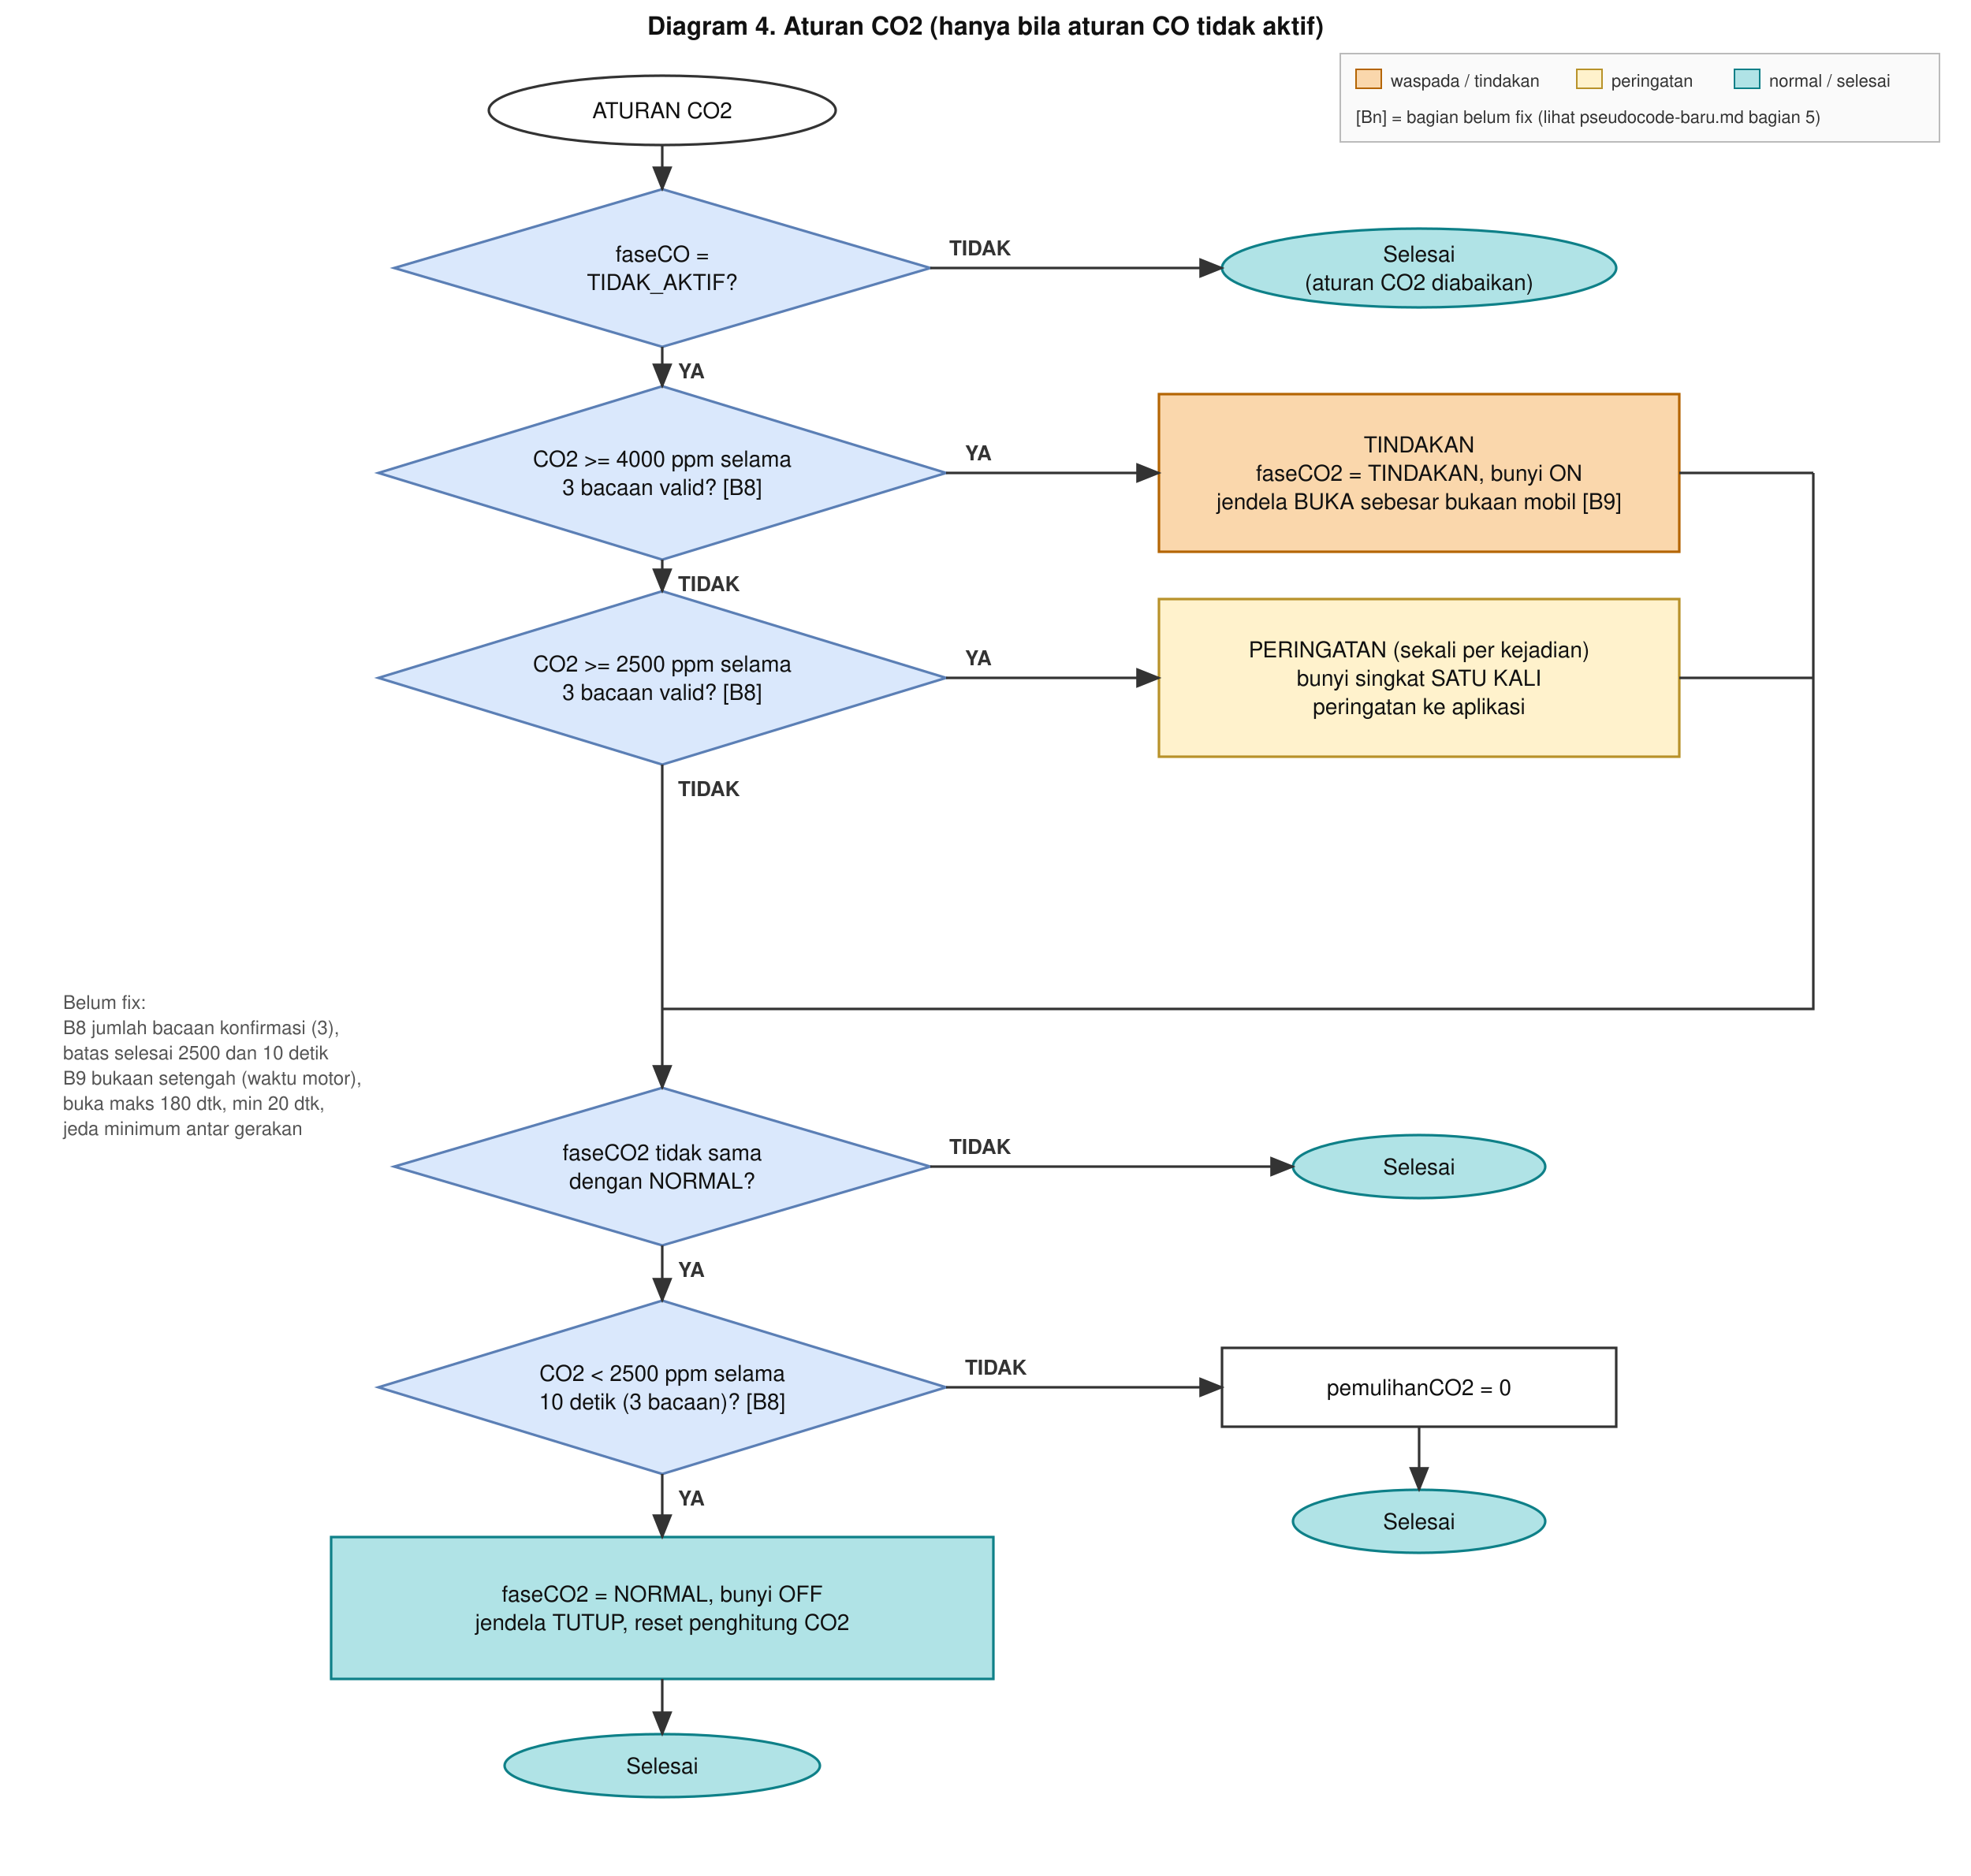
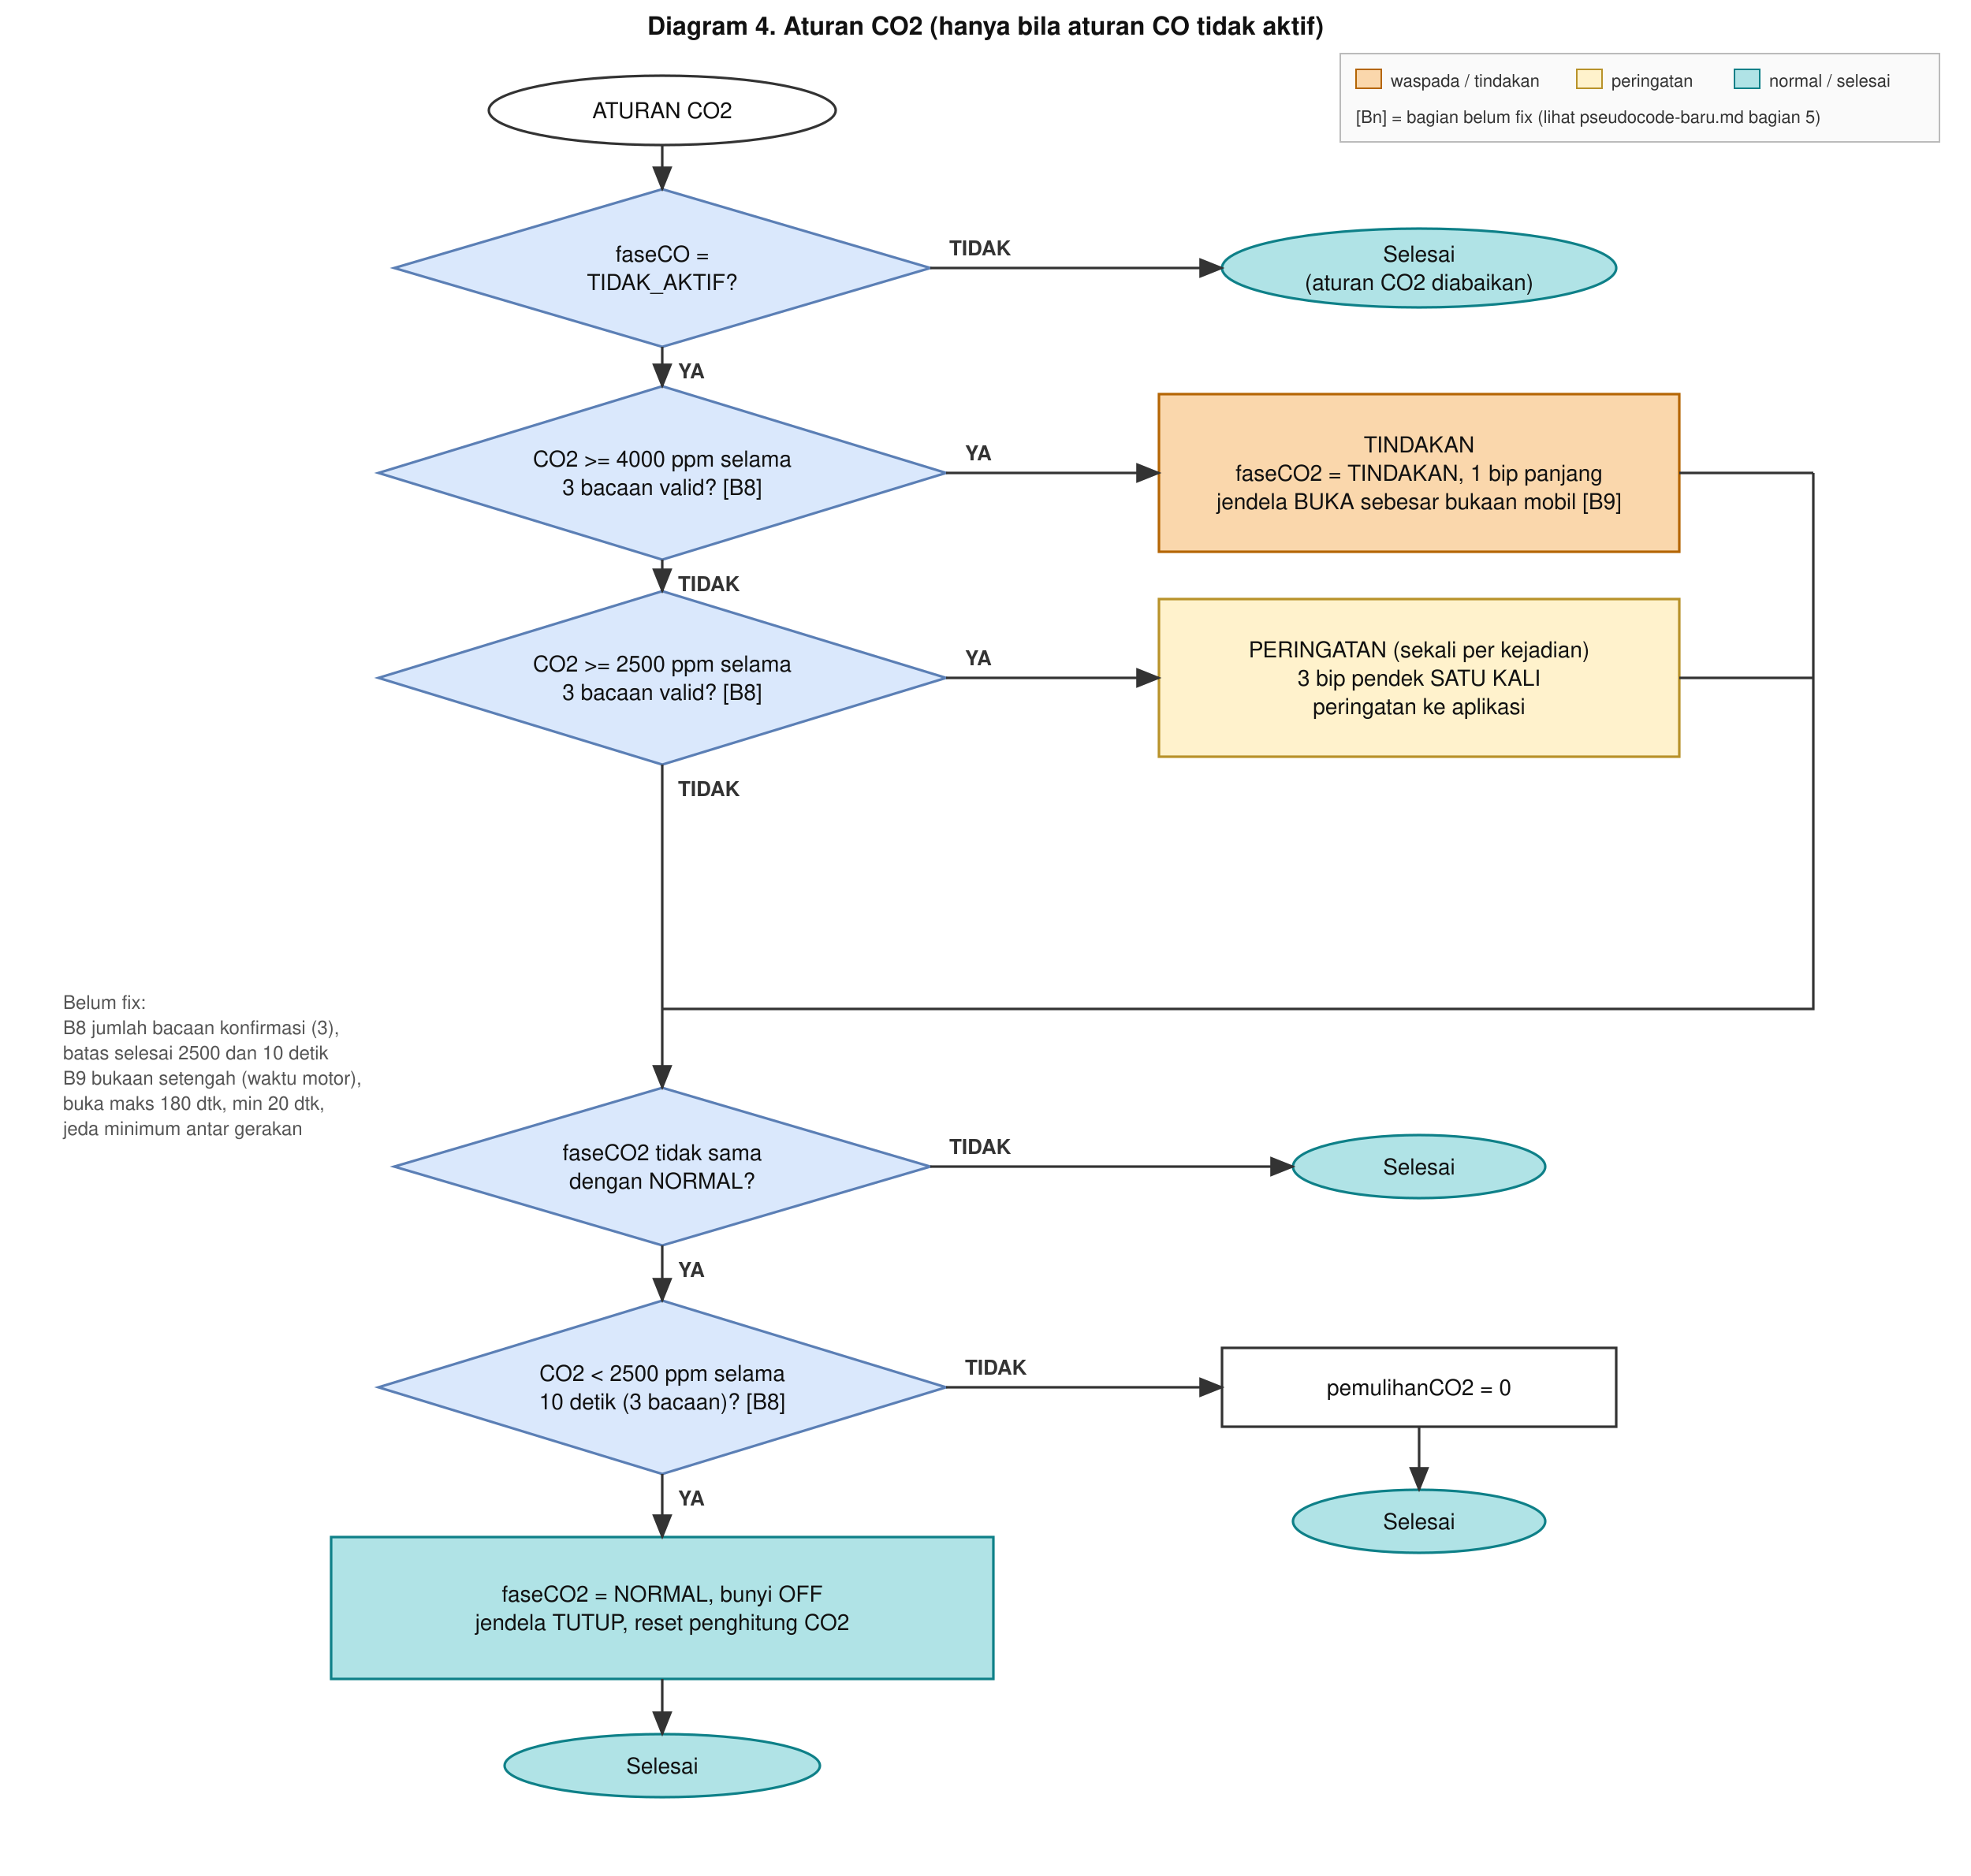
<svg xmlns="http://www.w3.org/2000/svg" width="1250" height="1190" viewBox="0 0 1250 1190">
  <defs>
    <marker id="panah" markerWidth="10" markerHeight="8" refX="9" refY="4" orient="auto">
      <polygon points="0,0 10,4 0,8" fill="#333" />
    </marker>
  </defs>
  <rect width="100%" height="100%" fill="#ffffff" />
  <text x="625.0" y="22" text-anchor="middle" font-family="Helvetica, Arial, sans-serif" font-size="16" font-weight="bold" fill="#111">Diagram 4. Aturan CO2 (hanya bila aturan CO tidak aktif)</text>
  <ellipse cx="420" cy="70" rx="110.0" ry="22.0" fill="#ffffff" stroke="#333333" stroke-width="1.6" />
  <text x="420.0" y="75.0" text-anchor="middle" font-family="Helvetica, Arial, sans-serif" font-size="14" fill="#111">ATURAN CO2</text>
  <polygon points="420,120.0 590.0,170 420,220.0 250.0,170" fill="#dae8fc" stroke="#5b7fb5" stroke-width="1.6" />
  <text x="420.0" y="166.0" text-anchor="middle" font-family="Helvetica, Arial, sans-serif" font-size="14" fill="#111">faseCO =</text>
  <text x="420.0" y="184.0" text-anchor="middle" font-family="Helvetica, Arial, sans-serif" font-size="14" fill="#111">TIDAK_AKTIF?</text>
  <polygon points="420,245.0 600.0,300 420,355.0 240.0,300" fill="#dae8fc" stroke="#5b7fb5" stroke-width="1.6" />
  <text x="420.0" y="296.0" text-anchor="middle" font-family="Helvetica, Arial, sans-serif" font-size="14" fill="#111">CO2  &gt;=  4000 ppm selama</text>
  <text x="420.0" y="314.0" text-anchor="middle" font-family="Helvetica, Arial, sans-serif" font-size="14" fill="#111">3 bacaan valid?  [B8]</text>
  <polygon points="420,375.0 600.0,430 420,485.0 240.0,430" fill="#dae8fc" stroke="#5b7fb5" stroke-width="1.6" />
  <text x="420.0" y="426.0" text-anchor="middle" font-family="Helvetica, Arial, sans-serif" font-size="14" fill="#111">CO2  &gt;=  2500 ppm selama</text>
  <text x="420.0" y="444.0" text-anchor="middle" font-family="Helvetica, Arial, sans-serif" font-size="14" fill="#111">3 bacaan valid?  [B8]</text>
  <ellipse cx="900" cy="170" rx="125.0" ry="25.0" fill="#b0e3e6" stroke="#0e8088" stroke-width="1.6" />
  <text x="900.0" y="166.0" text-anchor="middle" font-family="Helvetica, Arial, sans-serif" font-size="14" fill="#111">Selesai</text>
  <text x="900.0" y="184.0" text-anchor="middle" font-family="Helvetica, Arial, sans-serif" font-size="14" fill="#111">(aturan CO2 diabaikan)</text>
  <rect x="735.0" y="250.0" width="330" height="100" fill="#fad7ac" stroke="#b46504" stroke-width="1.6" />
  <text x="900.0" y="287.0" text-anchor="middle" font-family="Helvetica, Arial, sans-serif" font-size="14" fill="#111">TINDAKAN</text>
-   <text x="900.0" y="305.0" text-anchor="middle" font-family="Helvetica, Arial, sans-serif" font-size="14" fill="#111">faseCO2 = TINDAKAN, bunyi ON</text>
+   <text x="900.0" y="305.0" text-anchor="middle" font-family="Helvetica, Arial, sans-serif" font-size="14" fill="#111">faseCO2 = TINDAKAN, 1 bip panjang</text>
  <text x="900.0" y="323.0" text-anchor="middle" font-family="Helvetica, Arial, sans-serif" font-size="14" fill="#111">jendela BUKA sebesar bukaan mobil [B9]</text>
  <rect x="735.0" y="380.0" width="330" height="100" fill="#fff2cc" stroke="#b8922a" stroke-width="1.6" />
  <text x="900.0" y="417.0" text-anchor="middle" font-family="Helvetica, Arial, sans-serif" font-size="14" fill="#111">PERINGATAN (sekali per kejadian)</text>
-   <text x="900.0" y="435.0" text-anchor="middle" font-family="Helvetica, Arial, sans-serif" font-size="14" fill="#111">bunyi singkat SATU KALI</text>
+   <text x="900.0" y="435.0" text-anchor="middle" font-family="Helvetica, Arial, sans-serif" font-size="14" fill="#111">3 bip pendek SATU KALI</text>
  <text x="900.0" y="453.0" text-anchor="middle" font-family="Helvetica, Arial, sans-serif" font-size="14" fill="#111">peringatan ke aplikasi</text>
  <polygon points="420,690.0 590.0,740 420,790.0 250.0,740" fill="#dae8fc" stroke="#5b7fb5" stroke-width="1.6" />
  <text x="420.0" y="736.0" text-anchor="middle" font-family="Helvetica, Arial, sans-serif" font-size="14" fill="#111">faseCO2  tidak sama</text>
  <text x="420.0" y="754.0" text-anchor="middle" font-family="Helvetica, Arial, sans-serif" font-size="14" fill="#111">dengan NORMAL?</text>
  <polygon points="420,825.0 600.0,880 420,935.0 240.0,880" fill="#dae8fc" stroke="#5b7fb5" stroke-width="1.6" />
  <text x="420.0" y="876.0" text-anchor="middle" font-family="Helvetica, Arial, sans-serif" font-size="14" fill="#111">CO2  &lt;  2500 ppm selama</text>
  <text x="420.0" y="894.0" text-anchor="middle" font-family="Helvetica, Arial, sans-serif" font-size="14" fill="#111">10 detik (3 bacaan)?  [B8]</text>
  <rect x="210.0" y="975.0" width="420" height="90" fill="#b0e3e6" stroke="#0e8088" stroke-width="1.6" />
  <text x="420.0" y="1016.0" text-anchor="middle" font-family="Helvetica, Arial, sans-serif" font-size="14" fill="#111">faseCO2 = NORMAL,  bunyi OFF</text>
  <text x="420.0" y="1034.0" text-anchor="middle" font-family="Helvetica, Arial, sans-serif" font-size="14" fill="#111">jendela TUTUP,  reset penghitung CO2</text>
  <ellipse cx="420" cy="1120" rx="100.0" ry="20.0" fill="#b0e3e6" stroke="#0e8088" stroke-width="1.6" />
  <text x="420.0" y="1125.0" text-anchor="middle" font-family="Helvetica, Arial, sans-serif" font-size="14" fill="#111">Selesai</text>
  <ellipse cx="900" cy="740" rx="80.0" ry="20.0" fill="#b0e3e6" stroke="#0e8088" stroke-width="1.6" />
  <text x="900.0" y="745.0" text-anchor="middle" font-family="Helvetica, Arial, sans-serif" font-size="14" fill="#111">Selesai</text>
  <rect x="775.0" y="855.0" width="250" height="50" fill="#ffffff" stroke="#333333" stroke-width="1.6" />
  <text x="900.0" y="885.0" text-anchor="middle" font-family="Helvetica, Arial, sans-serif" font-size="14" fill="#111">pemulihanCO2 = 0</text>
  <ellipse cx="900" cy="965" rx="80.0" ry="20.0" fill="#b0e3e6" stroke="#0e8088" stroke-width="1.6" />
  <text x="900.0" y="970.0" text-anchor="middle" font-family="Helvetica, Arial, sans-serif" font-size="14" fill="#111">Selesai</text>
  <path d="M 420.0,92.0 L 420.0,120.0" fill="none" stroke="#333" stroke-width="1.6" marker-end="url(#panah)" />
  <path d="M 590.0,170.0 L 775.0,170.0" fill="none" stroke="#333" stroke-width="1.6" marker-end="url(#panah)" />
  <text x="602.0" y="162.0" text-anchor="start" font-family="Helvetica, Arial, sans-serif" font-size="13" font-weight="bold" fill="#333">TIDAK</text>
  <path d="M 420.0,220.0 L 420.0,245.0" fill="none" stroke="#333" stroke-width="1.6" marker-end="url(#panah)" />
  <text x="430.0" y="240.0" text-anchor="start" font-family="Helvetica, Arial, sans-serif" font-size="13" font-weight="bold" fill="#333">YA</text>
  <path d="M 600.0,300.0 L 735.0,300.0" fill="none" stroke="#333" stroke-width="1.6" marker-end="url(#panah)" />
  <text x="612.0" y="292.0" text-anchor="start" font-family="Helvetica, Arial, sans-serif" font-size="13" font-weight="bold" fill="#333">YA</text>
  <path d="M 420.0,355.0 L 420.0,375.0" fill="none" stroke="#333" stroke-width="1.6" marker-end="url(#panah)" />
  <text x="430.0" y="375.0" text-anchor="start" font-family="Helvetica, Arial, sans-serif" font-size="13" font-weight="bold" fill="#333">TIDAK</text>
  <path d="M 600.0,430.0 L 735.0,430.0" fill="none" stroke="#333" stroke-width="1.6" marker-end="url(#panah)" />
  <text x="612.0" y="422.0" text-anchor="start" font-family="Helvetica, Arial, sans-serif" font-size="13" font-weight="bold" fill="#333">YA</text>
  <path d="M 1065.0,300.0 L 1150.0,300.0" fill="none" stroke="#333" stroke-width="1.6" />
  <path d="M 1065.0,430.0 L 1150.0,430.0" fill="none" stroke="#333" stroke-width="1.6" />
  <path d="M 1150.0,300.0 L 1150.0,640.0 L 420.0,640.0" fill="none" stroke="#333" stroke-width="1.6" />
  <path d="M 420.0,485.0 L 420.0,640.0" fill="none" stroke="#333" stroke-width="1.6" />
  <text x="430.0" y="505.0" text-anchor="start" font-family="Helvetica, Arial, sans-serif" font-size="13" font-weight="bold" fill="#333">TIDAK</text>
  <path d="M 420.0,640.0 L 420.0,690.0" fill="none" stroke="#333" stroke-width="1.6" marker-end="url(#panah)" />
  <path d="M 420.0,790.0 L 420.0,825.0" fill="none" stroke="#333" stroke-width="1.6" marker-end="url(#panah)" />
  <text x="430.0" y="810.0" text-anchor="start" font-family="Helvetica, Arial, sans-serif" font-size="13" font-weight="bold" fill="#333">YA</text>
  <path d="M 590.0,740.0 L 820.0,740.0" fill="none" stroke="#333" stroke-width="1.6" marker-end="url(#panah)" />
  <text x="602.0" y="732.0" text-anchor="start" font-family="Helvetica, Arial, sans-serif" font-size="13" font-weight="bold" fill="#333">TIDAK</text>
  <path d="M 420.0,935.0 L 420.0,975.0" fill="none" stroke="#333" stroke-width="1.6" marker-end="url(#panah)" />
  <text x="430.0" y="955.0" text-anchor="start" font-family="Helvetica, Arial, sans-serif" font-size="13" font-weight="bold" fill="#333">YA</text>
  <path d="M 600.0,880.0 L 775.0,880.0" fill="none" stroke="#333" stroke-width="1.6" marker-end="url(#panah)" />
  <text x="612.0" y="872.0" text-anchor="start" font-family="Helvetica, Arial, sans-serif" font-size="13" font-weight="bold" fill="#333">TIDAK</text>
  <path d="M 900.0,905.0 L 900.0,945.0" fill="none" stroke="#333" stroke-width="1.6" marker-end="url(#panah)" />
  <path d="M 420.0,1065.0 L 420.0,1100.0" fill="none" stroke="#333" stroke-width="1.6" marker-end="url(#panah)" />
  <text x="40" y="640" font-family="Helvetica, Arial, sans-serif" font-size="12" fill="#555">Belum fix:</text>
  <text x="40" y="656" font-family="Helvetica, Arial, sans-serif" font-size="12" fill="#555">B8 jumlah bacaan konfirmasi (3),</text>
  <text x="40" y="672" font-family="Helvetica, Arial, sans-serif" font-size="12" fill="#555">batas selesai 2500 dan 10 detik</text>
  <text x="40" y="688" font-family="Helvetica, Arial, sans-serif" font-size="12" fill="#555">B9 bukaan setengah (waktu motor),</text>
  <text x="40" y="704" font-family="Helvetica, Arial, sans-serif" font-size="12" fill="#555">buka maks 180 dtk, min 20 dtk,</text>
  <text x="40" y="720" font-family="Helvetica, Arial, sans-serif" font-size="12" fill="#555">jeda minimum antar gerakan</text>
  <rect x="850" y="34" width="380" height="56" fill="#fafafa" stroke="#bbb" />
  <rect x="860" y="44" width="16" height="12" fill="#fad7ac" stroke="#b46504" />
  <text x="882" y="55" font-family="Helvetica, Arial, sans-serif" font-size="11" fill="#333">waspada / tindakan</text>
  <rect x="1000" y="44" width="16" height="12" fill="#fff2cc" stroke="#b8922a" />
  <text x="1022" y="55" font-family="Helvetica, Arial, sans-serif" font-size="11" fill="#333">peringatan</text>
  <rect x="1100" y="44" width="16" height="12" fill="#b0e3e6" stroke="#0e8088" />
  <text x="1122" y="55" font-family="Helvetica, Arial, sans-serif" font-size="11" fill="#333">normal / selesai</text>
  <text x="860" y="78" font-family="Helvetica, Arial, sans-serif" font-size="11" fill="#333">[Bn] = bagian belum fix (lihat pseudocode-baru.md bagian 5)</text>
</svg>
